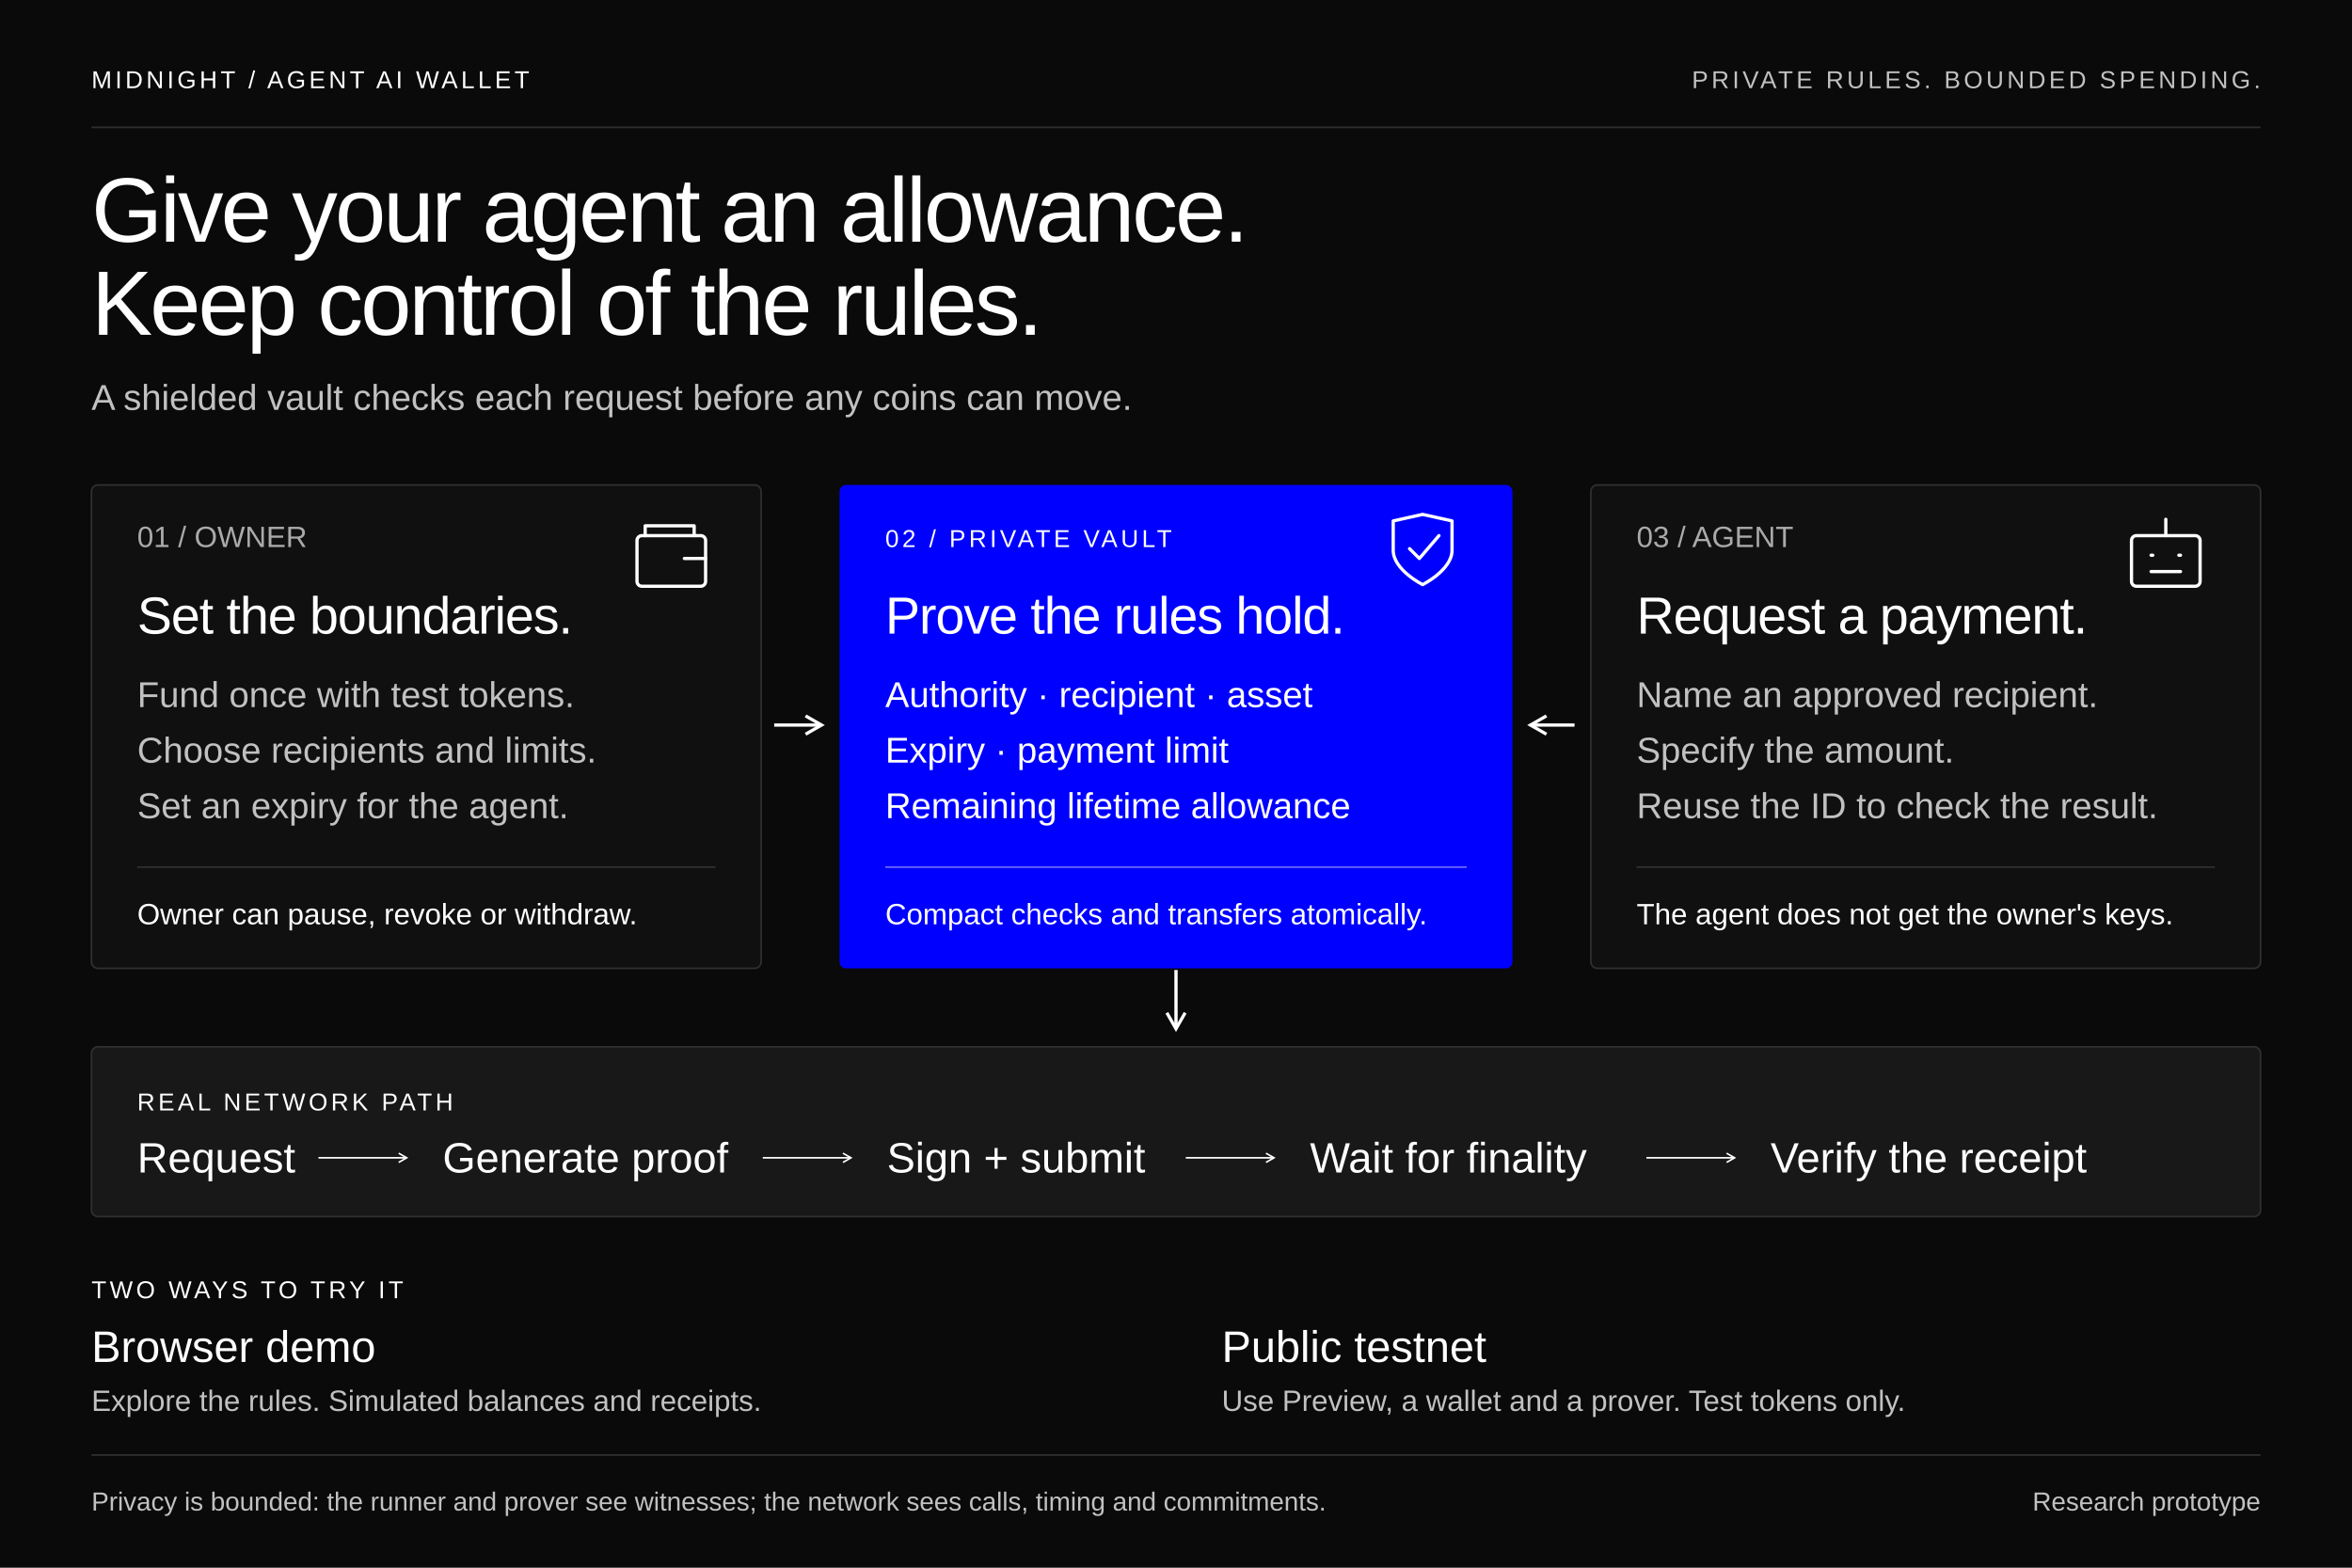
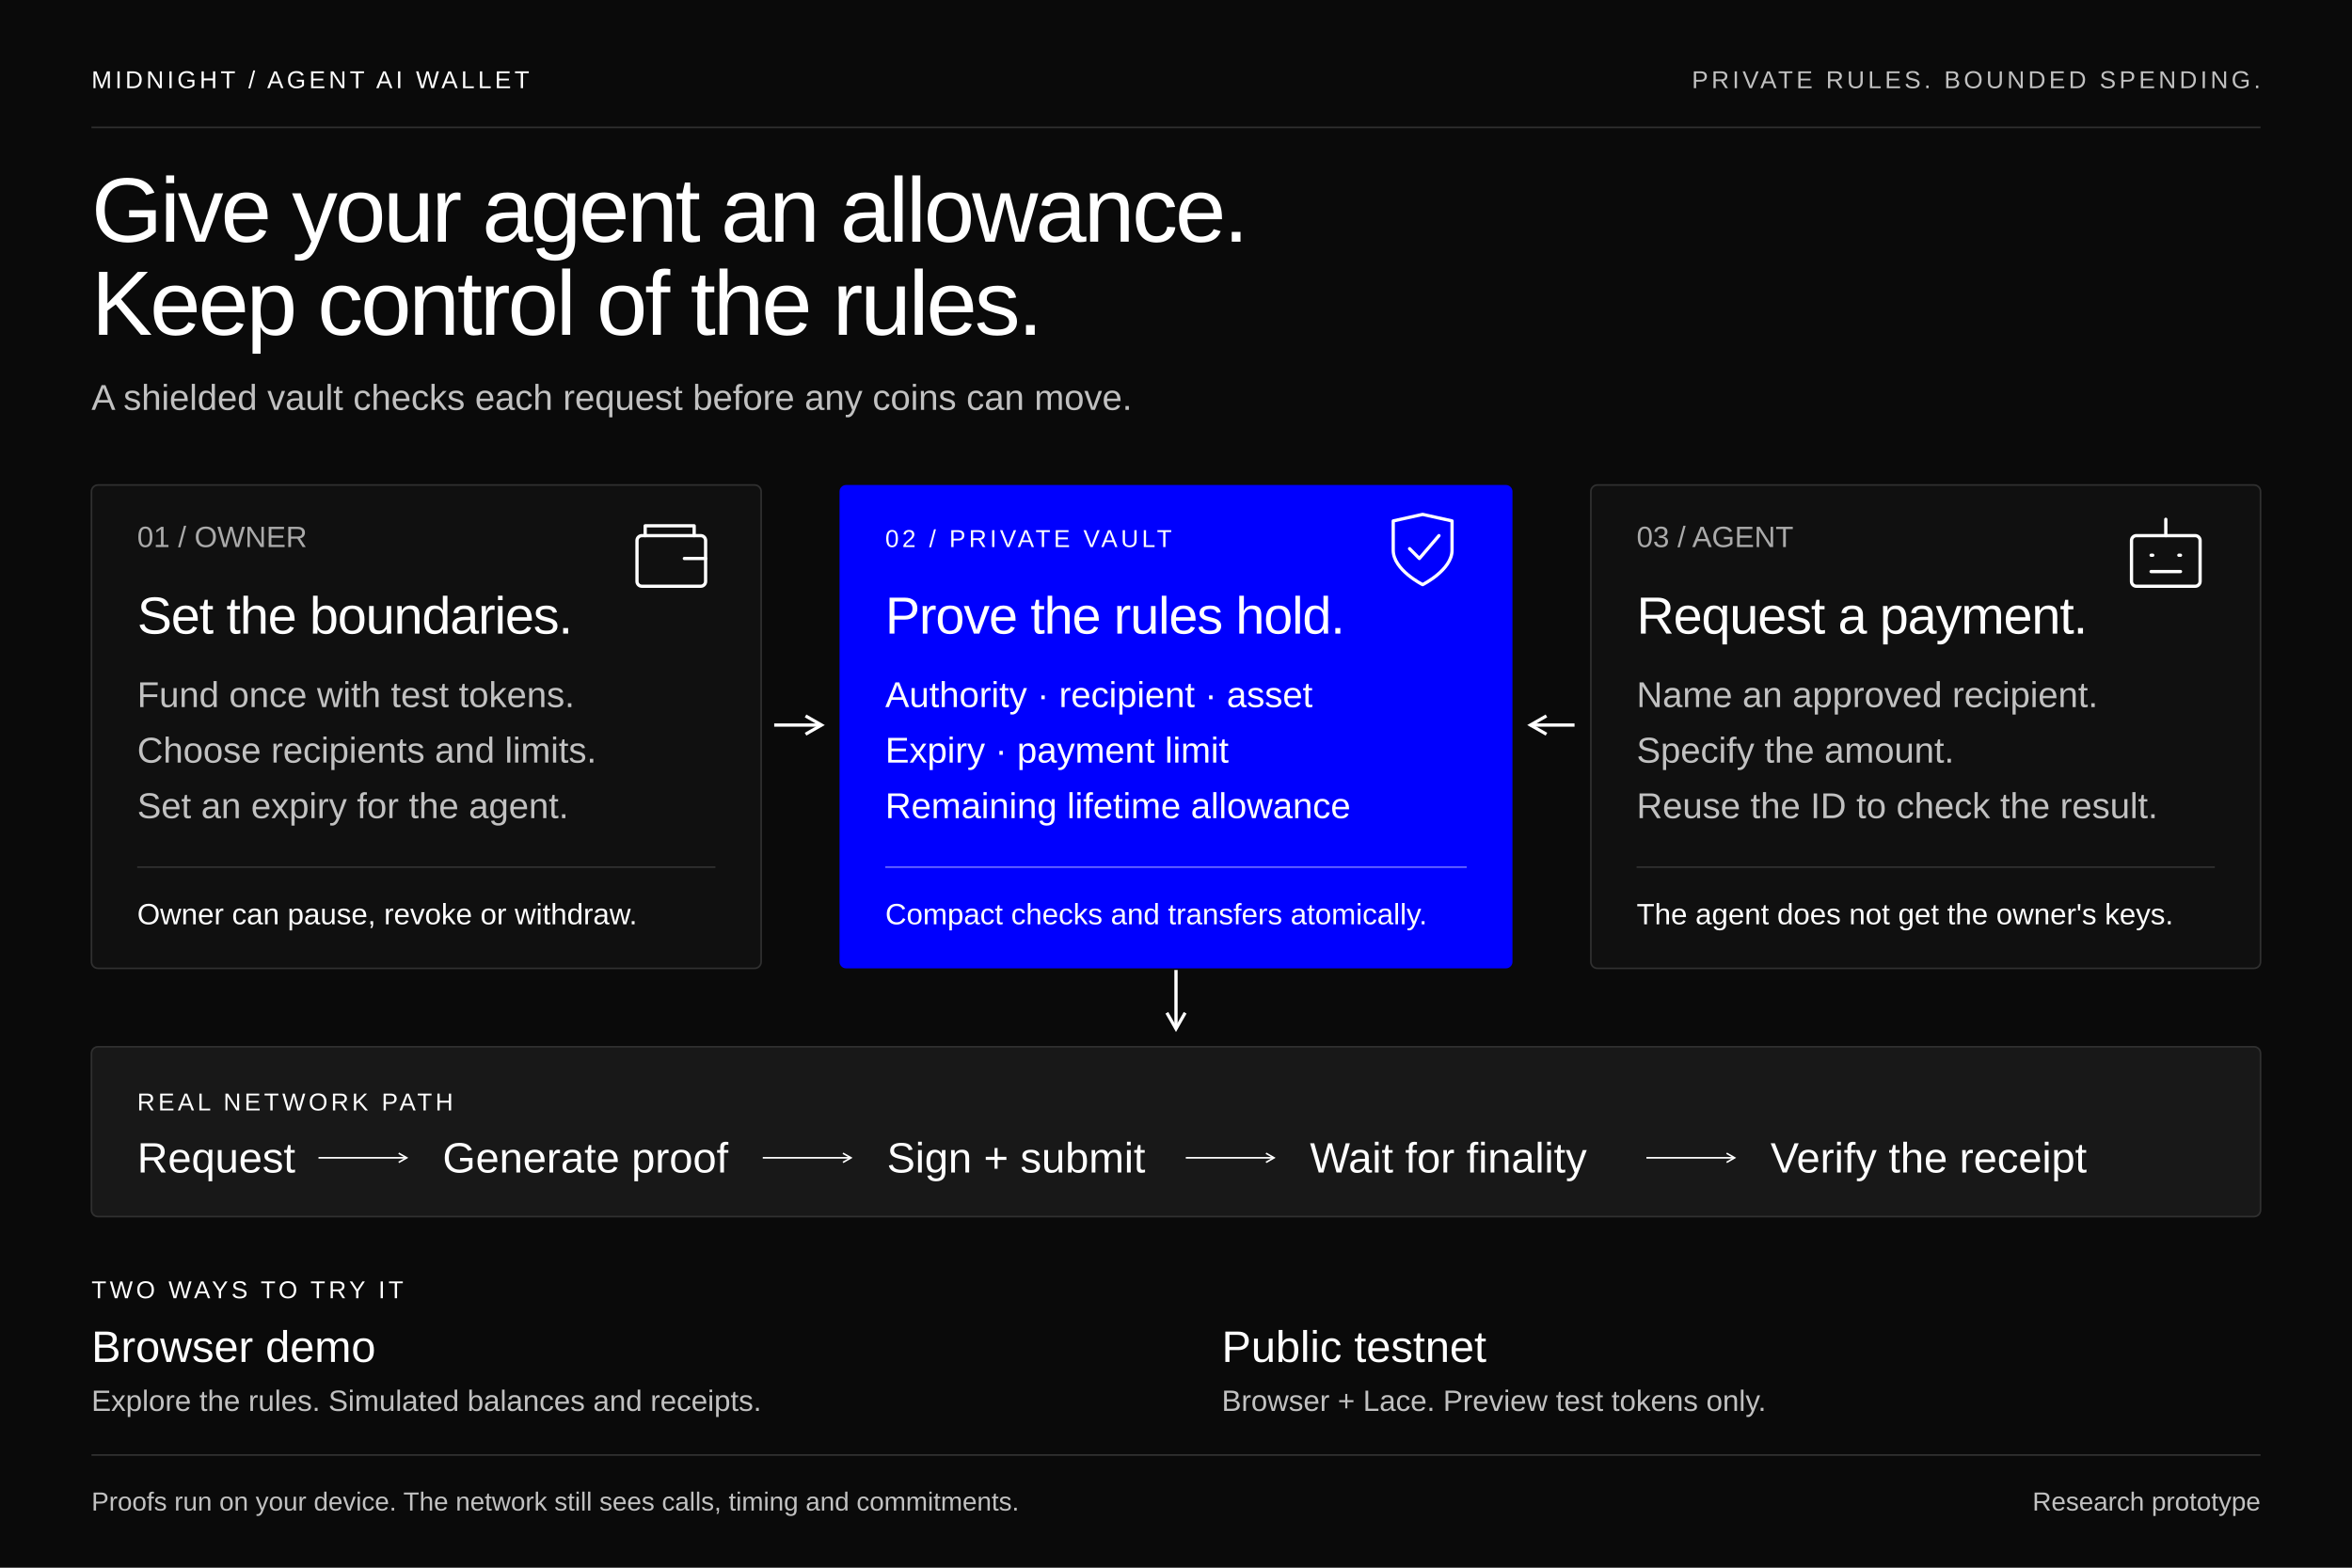
<svg xmlns="http://www.w3.org/2000/svg" width="1440" height="960" viewBox="0 0 1440 960" role="img" aria-labelledby="title description">
  <defs>
    <style>
      text{font-family:Outfit,Arial,sans-serif;fill:#fff} .eyebrow{font-size:15px;letter-spacing:2px} .muted{fill:#c1c1c1} .body{font-size:22px} .small{font-size:18px} .number{font-size:18px;fill:#aaa} .heading{font-size:32px;letter-spacing:-.6px} .rule{stroke:#303030;stroke-width:1} .outline{fill:none;stroke:#fff;stroke-width:2;stroke-linecap:round;stroke-linejoin:round}
    </style>
    <marker id="arrow" viewBox="0 0 10 10" refX="8" refY="5" markerWidth="7" markerHeight="7" orient="auto-start-reverse">
      <path d="M1 1 8 5 1 9" fill="none" stroke="#fff" stroke-width="1.4" />
    </marker>
  </defs>
  <rect width="1440" height="960" fill="#0a0a0a" />
  <text x="56" y="54" class="eyebrow">MIDNIGHT / AGENT AI WALLET</text>
  <text x="1384" y="54" class="eyebrow muted" text-anchor="end">PRIVATE RULES. BOUNDED SPENDING.</text>
  <path d="M56 78H1384" class="rule" />
  <text x="56" y="148" font-size="56" letter-spacing="-1.6">Give your agent an allowance.</text>
  <text x="56" y="205" font-size="56" letter-spacing="-1.6">Keep control of the rules.</text>
  <text x="56" y="251" class="body muted">A shielded vault checks each request before any coins can move.</text>
  <rect x="56" y="297" width="410" height="296" rx="4" fill="#101010" stroke="#303030" />
  <text x="84" y="335" class="number">01 / OWNER</text>
  <g transform="translate(390 318)" class="outline">
    <rect x="0" y="10" width="42" height="31" rx="3" />
    <path d="M5 10V4H35V10M29 24H42" />
  </g>
  <text x="84" y="388" class="heading">Set the boundaries.</text>
  <text x="84" y="433" class="body muted">Fund once with test tokens.</text>
  <text x="84" y="467" class="body muted">Choose recipients and limits.</text>
  <text x="84" y="501" class="body muted">Set an expiry for the agent.</text>
  <path d="M84 531H438" class="rule" />
  <text x="84" y="566" class="small">Owner can pause, revoke or withdraw.</text>
  <rect x="514" y="297" width="412" height="296" rx="4" fill="#0000fe" />
  <text x="542" y="335" class="eyebrow">02 / PRIVATE VAULT</text>
  <g transform="translate(849 315)" class="outline">
    <path d="M4 4 22 0 40 4V22C40 34 22 43 22 43S4 34 4 22Z" />
    <path d="m14 21 6 6 12-14" />
  </g>
  <text x="542" y="388" class="heading">Prove the rules hold.</text>
  <text x="542" y="433" class="body">Authority · recipient · asset</text>
  <text x="542" y="467" class="body">Expiry · payment limit</text>
  <text x="542" y="501" class="body">Remaining lifetime allowance</text>
  <path d="M542 531H898" stroke="#6868ff" />
  <text x="542" y="566" class="small">Compact checks and transfers atomically.</text>
  <rect x="974" y="297" width="410" height="296" rx="4" fill="#101010" stroke="#303030" />
  <text x="1002" y="335" class="number">03 / AGENT</text>
  <g transform="translate(1305 318)" class="outline">
    <rect x="0" y="10" width="42" height="31" rx="3" />
    <path d="M21 0V10M12 22H13M29 22H30M12 32H30" />
  </g>
  <text x="1002" y="388" class="heading">Request a payment.</text>
  <text x="1002" y="433" class="body muted">Name an approved recipient.</text>
  <text x="1002" y="467" class="body muted">Specify the amount.</text>
  <text x="1002" y="501" class="body muted">Reuse the ID to check the result.</text>
  <path d="M1002 531H1356" class="rule" />
  <text x="1002" y="566" class="small">The agent does not get the owner's keys.</text>
  <path d="M474 444H503" stroke="#fff" stroke-width="2" marker-end="url(#arrow)" />
  <path d="M964 444H937" stroke="#fff" stroke-width="2" marker-end="url(#arrow)" />
  <path d="M720 594V630" stroke="#fff" stroke-width="2" marker-end="url(#arrow)" />
  <rect x="56" y="641" width="1328" height="104" rx="4" fill="#181818" stroke="#303030" />
  <text x="84" y="680" class="eyebrow">REAL NETWORK PATH</text>
  <text x="84" y="718" font-size="26">Request</text>
  <path d="M195 709H249" stroke="#fff" marker-end="url(#arrow)" />
  <text x="271" y="718" font-size="26">Generate proof</text>
  <path d="M467 709H521" stroke="#fff" marker-end="url(#arrow)" />
  <text x="543" y="718" font-size="26">Sign + submit</text>
  <path d="M726 709H780" stroke="#fff" marker-end="url(#arrow)" />
  <text x="802" y="718" font-size="26">Wait for finality</text>
  <path d="M1008 709H1062" stroke="#fff" marker-end="url(#arrow)" />
  <text x="1084" y="718" font-size="26">Verify the receipt</text>
  <text x="56" y="795" class="eyebrow">TWO WAYS TO TRY IT</text>
  <text x="56" y="834" font-size="27">Browser demo</text>
  <text x="56" y="864" class="small muted">Explore the rules. Simulated balances and receipts.</text>
  <text x="748" y="834" font-size="27">Public testnet</text>
-   <text x="748" y="864" class="small muted">Use Preview, a wallet and a prover. Test tokens only.</text>
+   <text x="748" y="864" class="small muted">Browser + Lace. Preview test tokens only.</text>
  <path d="M56 891H1384" class="rule" />
-   <text x="56" y="925" font-size="16" class="muted">Privacy is bounded: the runner and prover see witnesses; the network sees calls, timing and commitments.</text>
+   <text x="56" y="925" font-size="16" class="muted">Proofs run on your device. The network still sees calls, timing and commitments.</text>
  <text x="1384" y="925" font-size="16" class="muted" text-anchor="end">Research prototype</text>
</svg>
